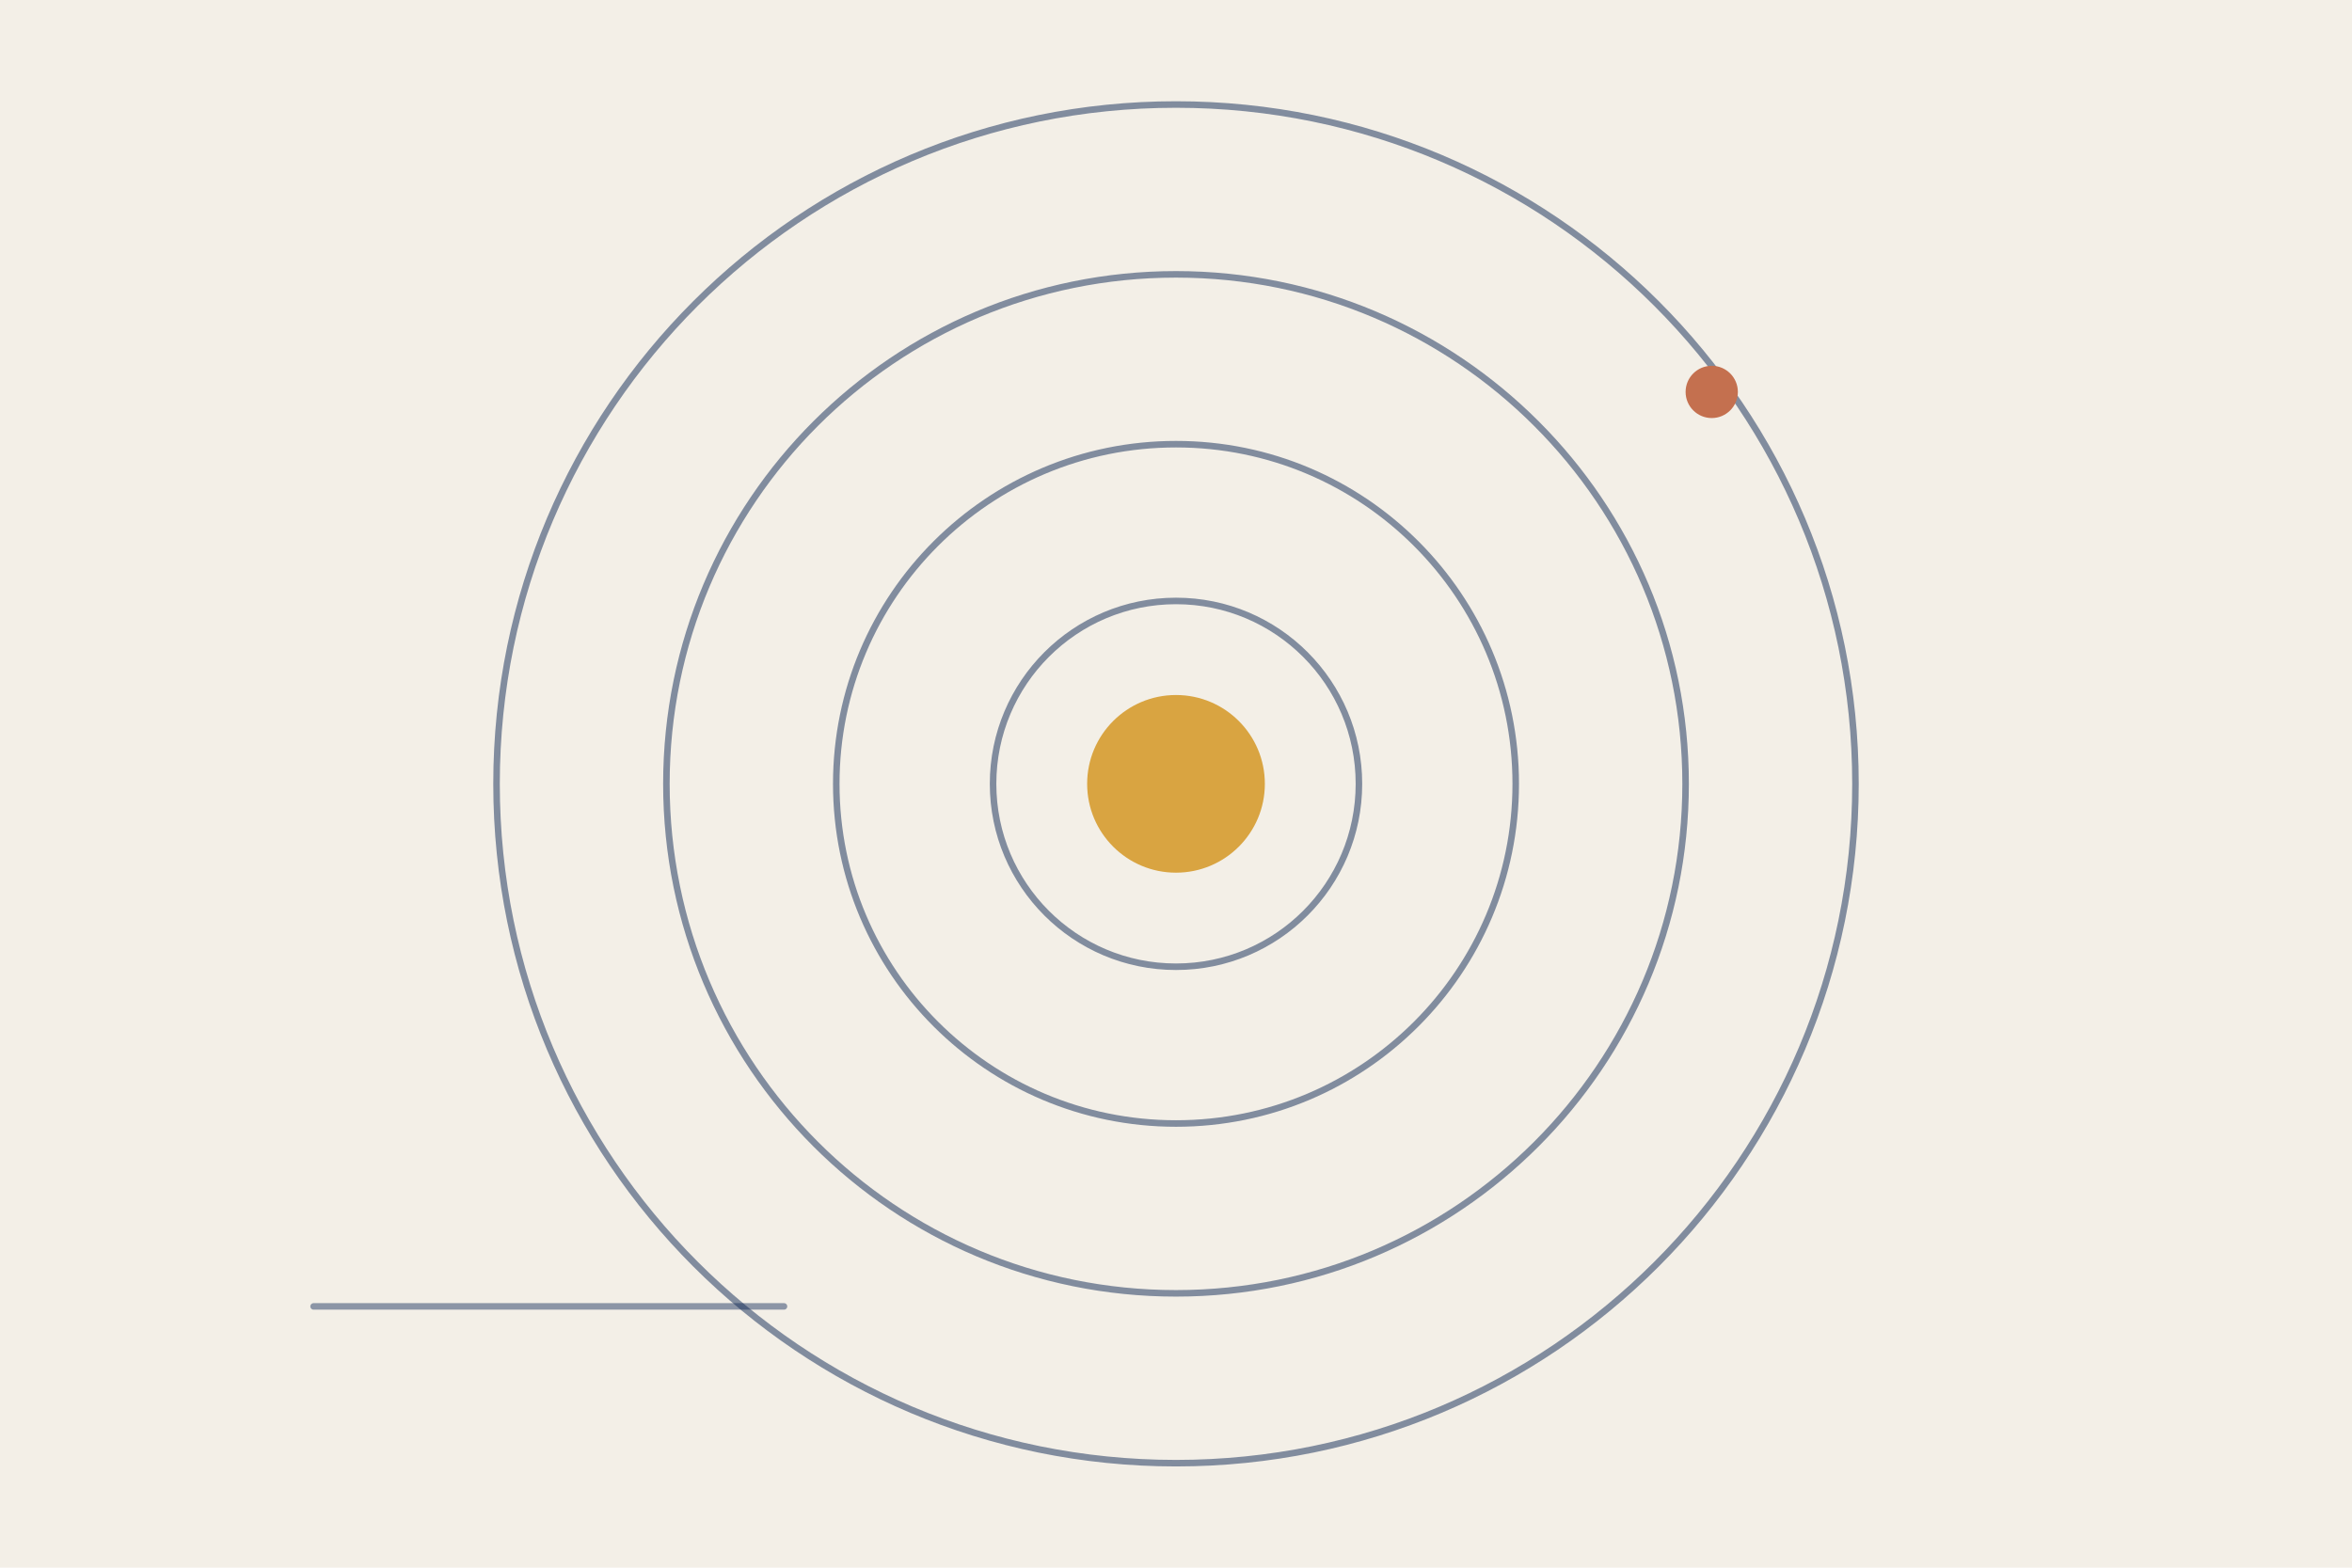
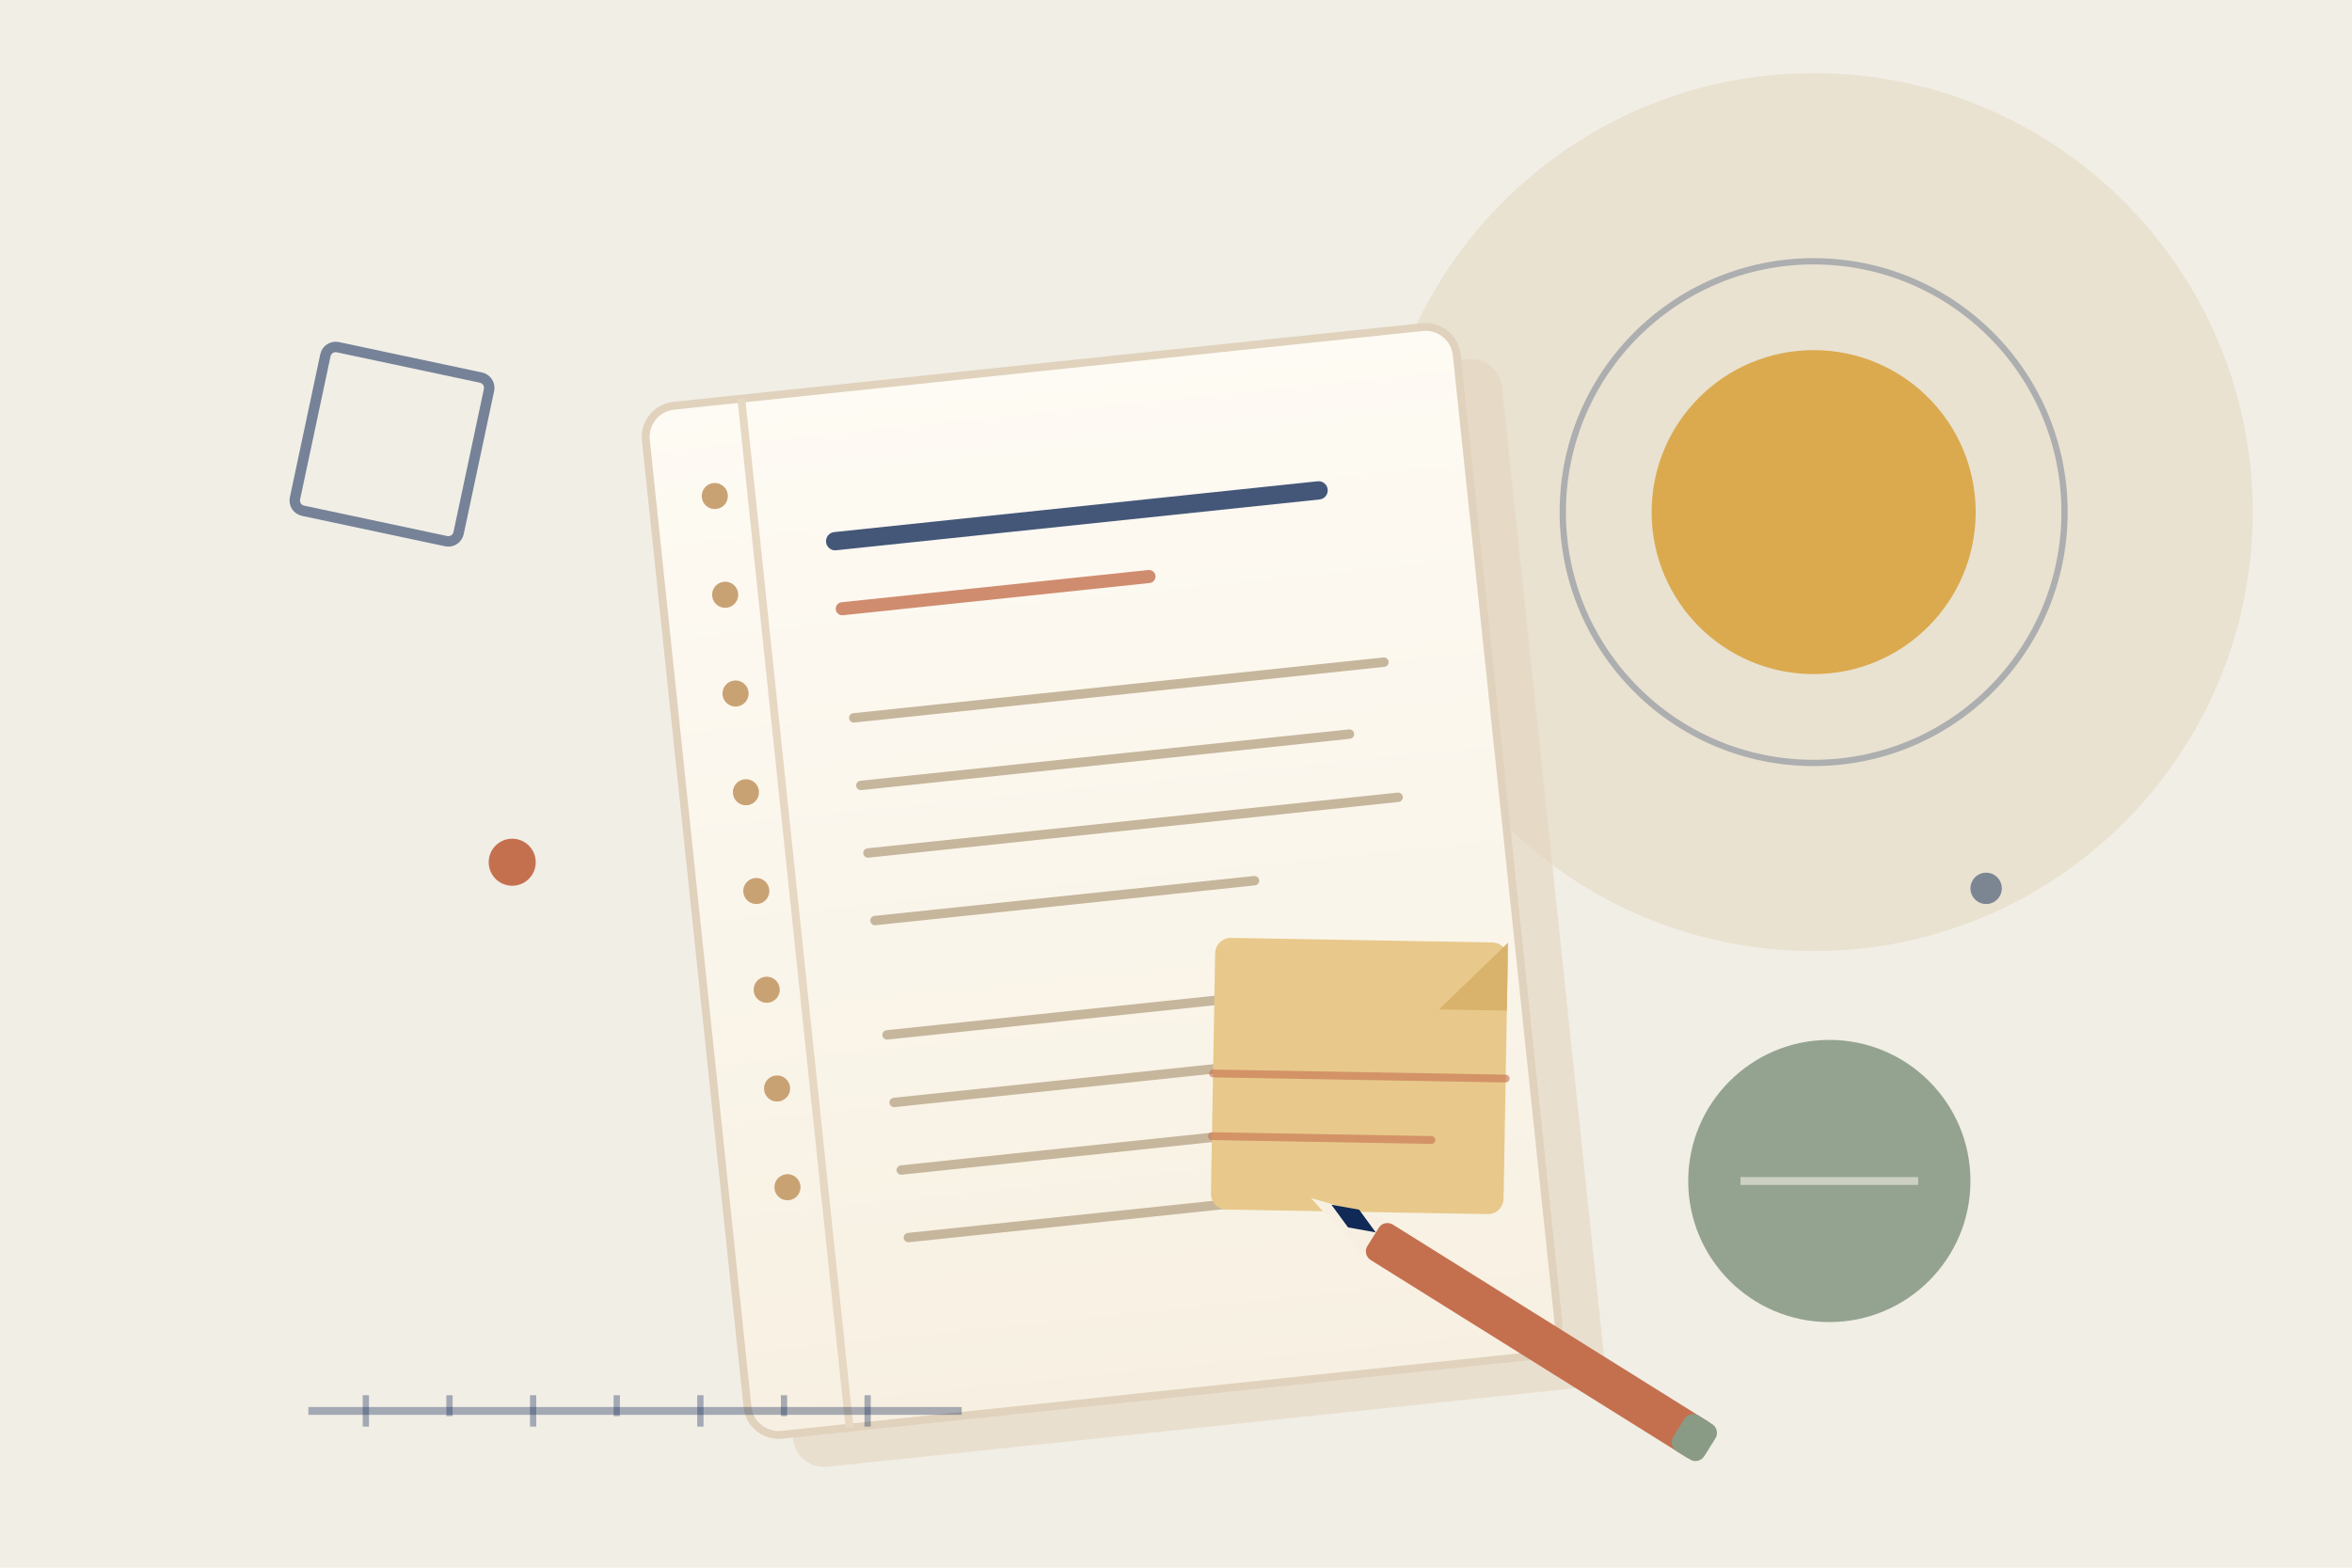
- <svg xmlns="http://www.w3.org/2000/svg" viewBox="0 0 900 600" role="img" aria-label="同心圆">
-   <rect width="900" height="600" fill="#F3EFE7" />
-   <g fill="none" stroke="#102956" stroke-width="2.5" opacity="0.5">
-     <circle cx="450" cy="300" r="70" />
-     <circle cx="450" cy="300" r="130" />
-     <circle cx="450" cy="300" r="195" />
-     <circle cx="450" cy="300" r="260" />
+ <svg xmlns="http://www.w3.org/2000/svg" viewBox="0 0 900 600" role="img" aria-label="笔记与几何图形插画">
+   <defs>
+     <linearGradient id="paper" x1="0" y1="0" x2="0" y2="1">
+       <stop offset="0" stop-color="#FEFBF4" />
+       <stop offset="1" stop-color="#F7F0E2" />
+     </linearGradient>
+   </defs>
+   <rect width="900" height="600" fill="#F1EEE6" />
+   <circle cx="694" cy="196" r="168" fill="#E7DDC9" opacity="0.75" />
+   <circle cx="694" cy="196" r="62" fill="#D9A441" opacity="0.9" />
+   <circle cx="694" cy="196" r="96" fill="none" stroke="#102956" stroke-width="2.4" opacity="0.28" />
+   <g transform="rotate(-6 450 300)">
+     <rect x="278" y="150" width="312" height="396" rx="12" fill="#E4D6BF" opacity="0.6" />
+     <rect x="262" y="136" width="312" height="396" rx="12" fill="url(#paper)" stroke="#E0D2BC" stroke-width="3" />
+     <path d="M300 136v396" stroke="#E6D8C2" stroke-width="3" />
+     <g fill="#C9A274">
+       <circle cx="286" cy="172" r="5" />
+       <circle cx="286" cy="210" r="5" />
+       <circle cx="286" cy="248" r="5" />
+       <circle cx="286" cy="286" r="5" />
+       <circle cx="286" cy="324" r="5" />
+       <circle cx="286" cy="362" r="5" />
+       <circle cx="286" cy="400" r="5" />
+       <circle cx="286" cy="438" r="5" />
+     </g>
+     <path d="M330 194h186" stroke="#102956" stroke-width="7" stroke-linecap="round" opacity="0.78" />
+     <path d="M330 220h118" stroke="#C4704F" stroke-width="5" stroke-linecap="round" opacity="0.8" />
+     <g stroke="#C6B69C" stroke-width="3.6" stroke-linecap="round">
+       <path d="M330 262h204M330 288h188M330 314h204M330 340h146" />
+       <path d="M330 384h204M330 410h172M330 436h196M330 462h128" />
+     </g>
+     <g transform="rotate(7 520 420)">
+       <rect x="452" y="368" width="112" height="104" rx="6" fill="#E8C98B" />
+       <path d="M452 420h112M452 444h84" stroke="#C4704F" stroke-width="3" stroke-linecap="round" opacity="0.6" />
+       <path d="M564 368v26h-26" fill="#D9B36C" />
+     </g>
  </g>
-   <circle cx="450" cy="300" r="34" fill="#D9A441" />
-   <circle cx="655" cy="150" r="10" fill="#C4704F" />
-   <line x1="120" y1="500" x2="300" y2="500" stroke="#102956" stroke-width="2.5" opacity="0.45" stroke-linecap="round" />
+   <g transform="rotate(32 600 520)">
+     <rect x="512" y="512" width="150" height="16" rx="4" fill="#C4704F" />
+     <path d="M512 512l-28 8 28 8Z" fill="#F7F0E2" />
+     <path d="M492 518l10-4 10 4-10 4Z" fill="#102956" />
+     <rect x="650" y="512" width="14" height="16" rx="4" fill="#8A9B85" />
+   </g>
+   <circle cx="700" cy="452" r="54" fill="#8A9B85" opacity="0.9" />
+   <path d="M666 452h68" stroke="#F1EEE6" stroke-width="3" opacity="0.6" />
+   <g transform="rotate(12 150 170)">
+     <rect x="118" y="138" width="64" height="64" rx="4" fill="none" stroke="#102956" stroke-width="4" opacity="0.55" />
+   </g>
+   <path d="M118 540h250" stroke="#102956" stroke-width="3" opacity="0.35" />
+   <g stroke="#102956" stroke-width="2.4" opacity="0.35">
+     <path d="M140 534v12M172 534v8M204 534v12M236 534v8M268 534v12M300 534v8M332 534v12" />
+   </g>
+   <circle cx="196" cy="330" r="9" fill="#C4704F" />
+   <circle cx="760" cy="340" r="6" fill="#102956" opacity="0.5" />
</svg>
